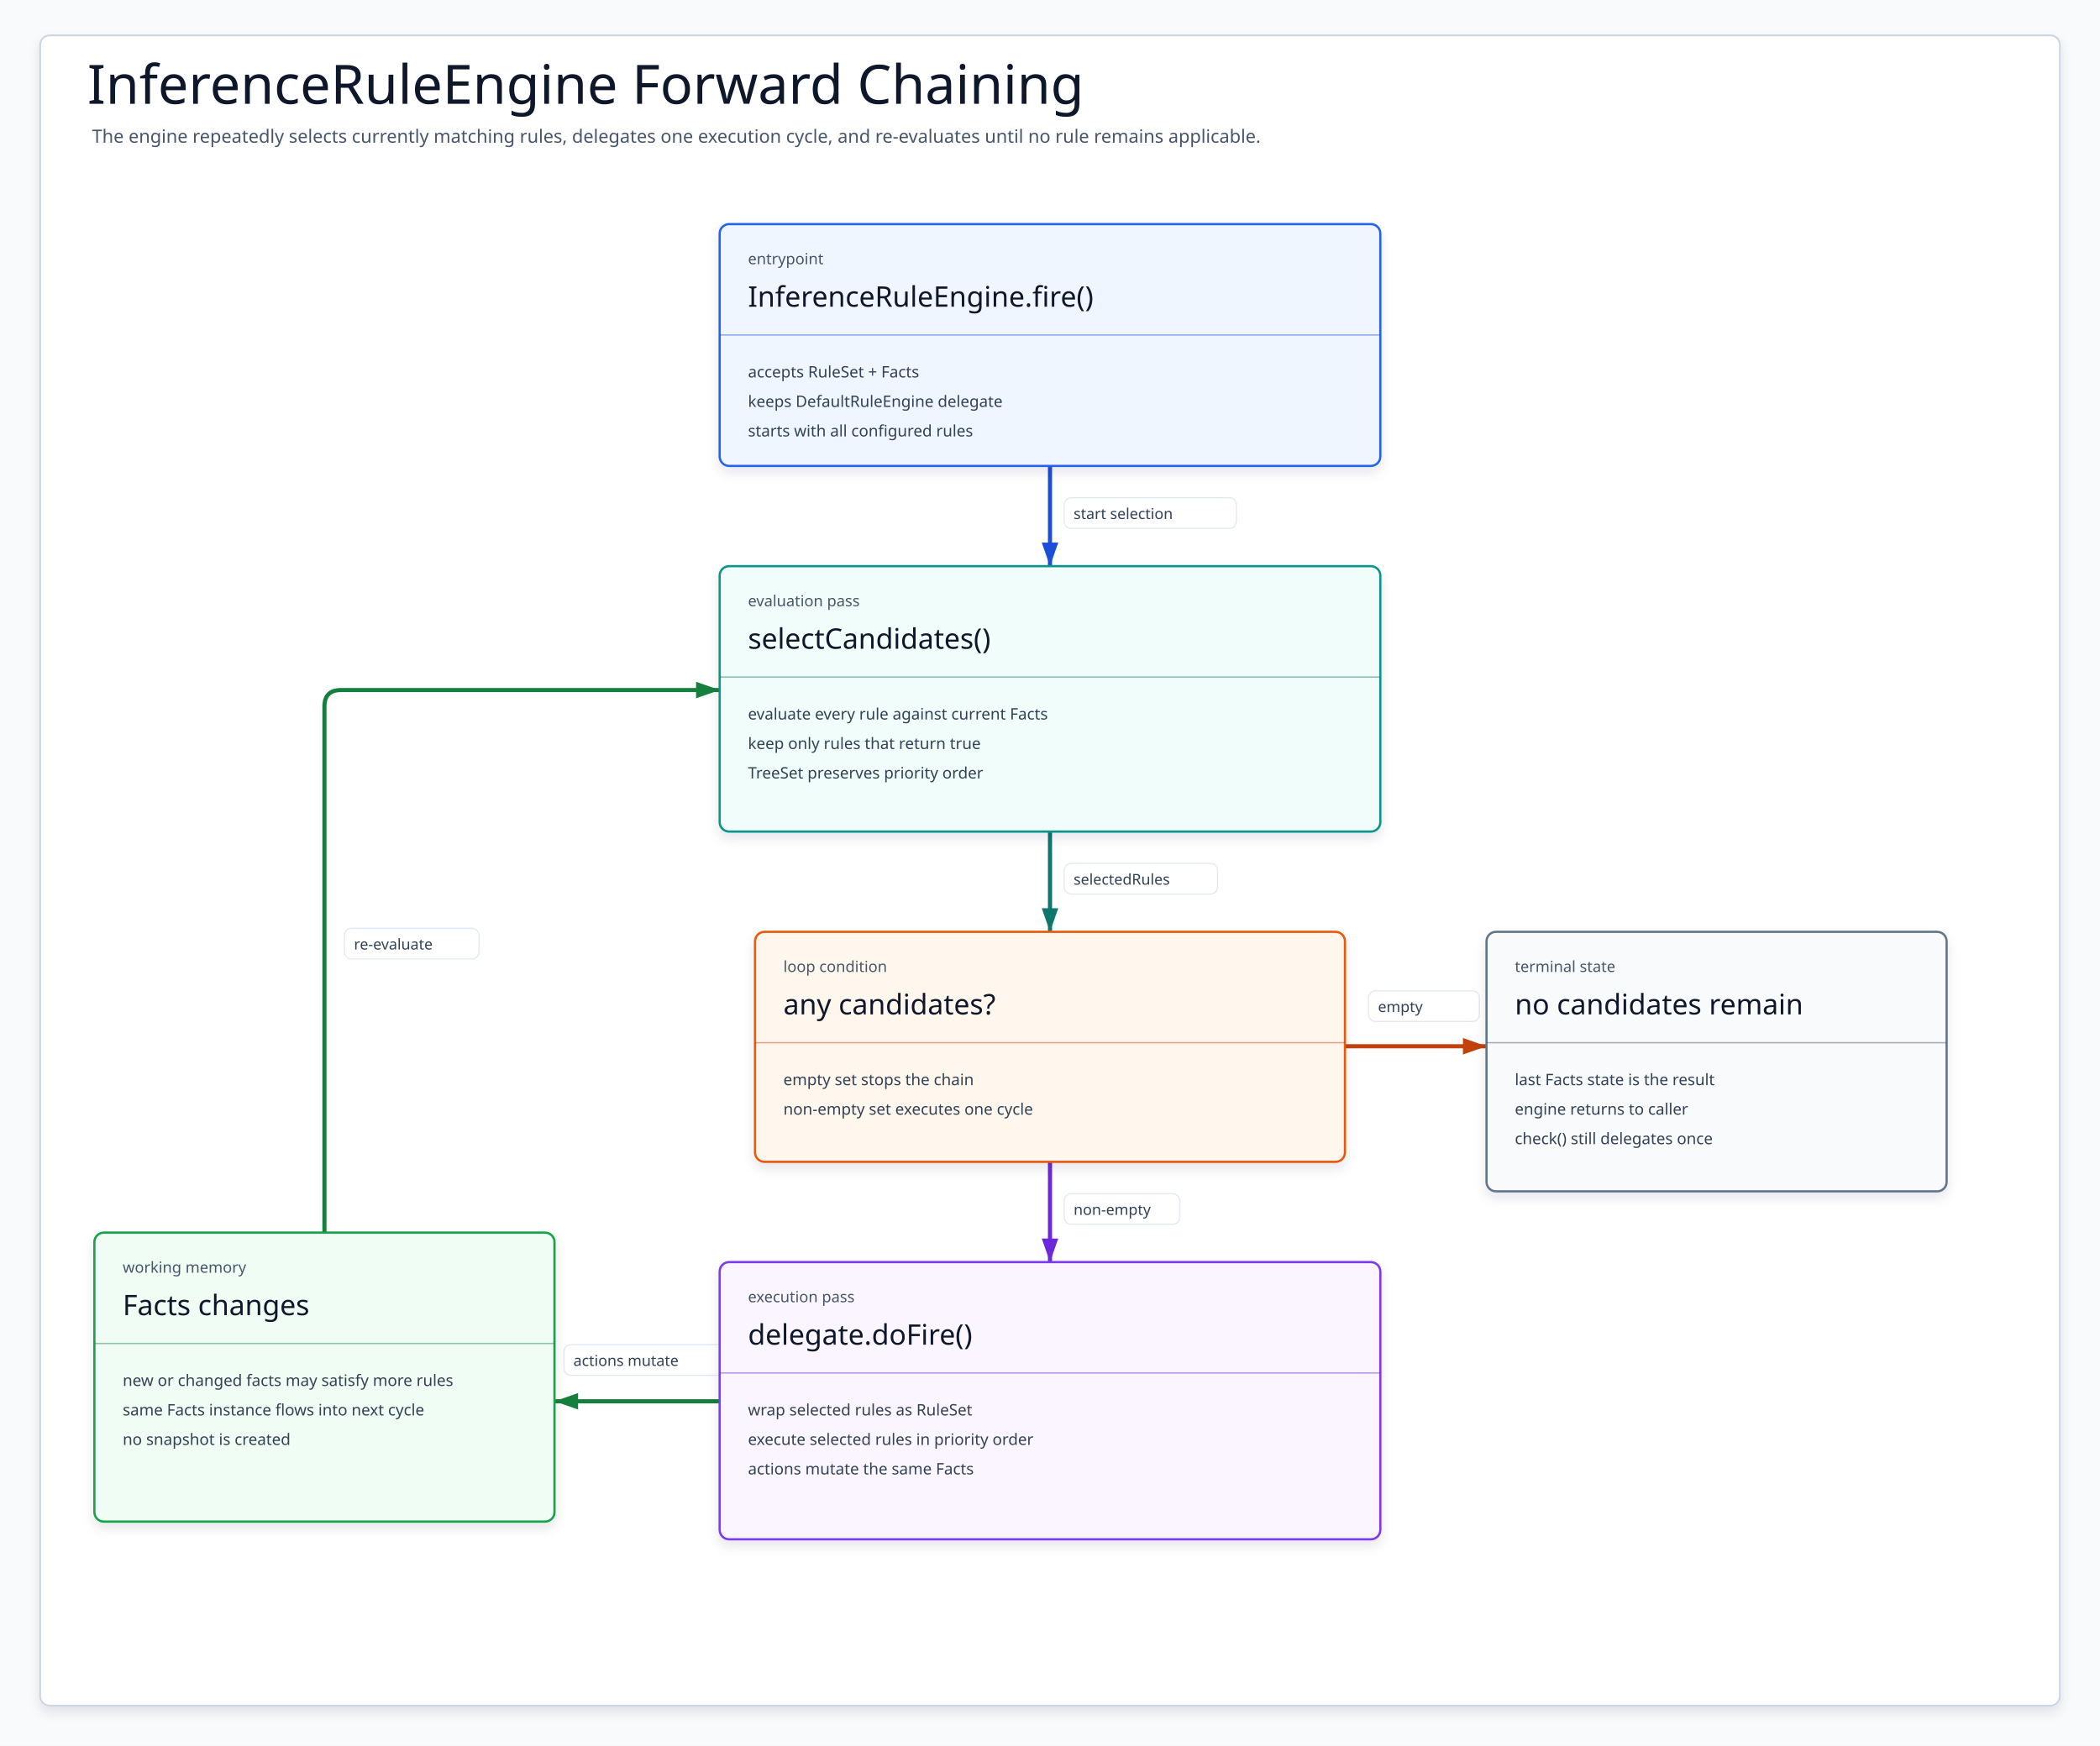
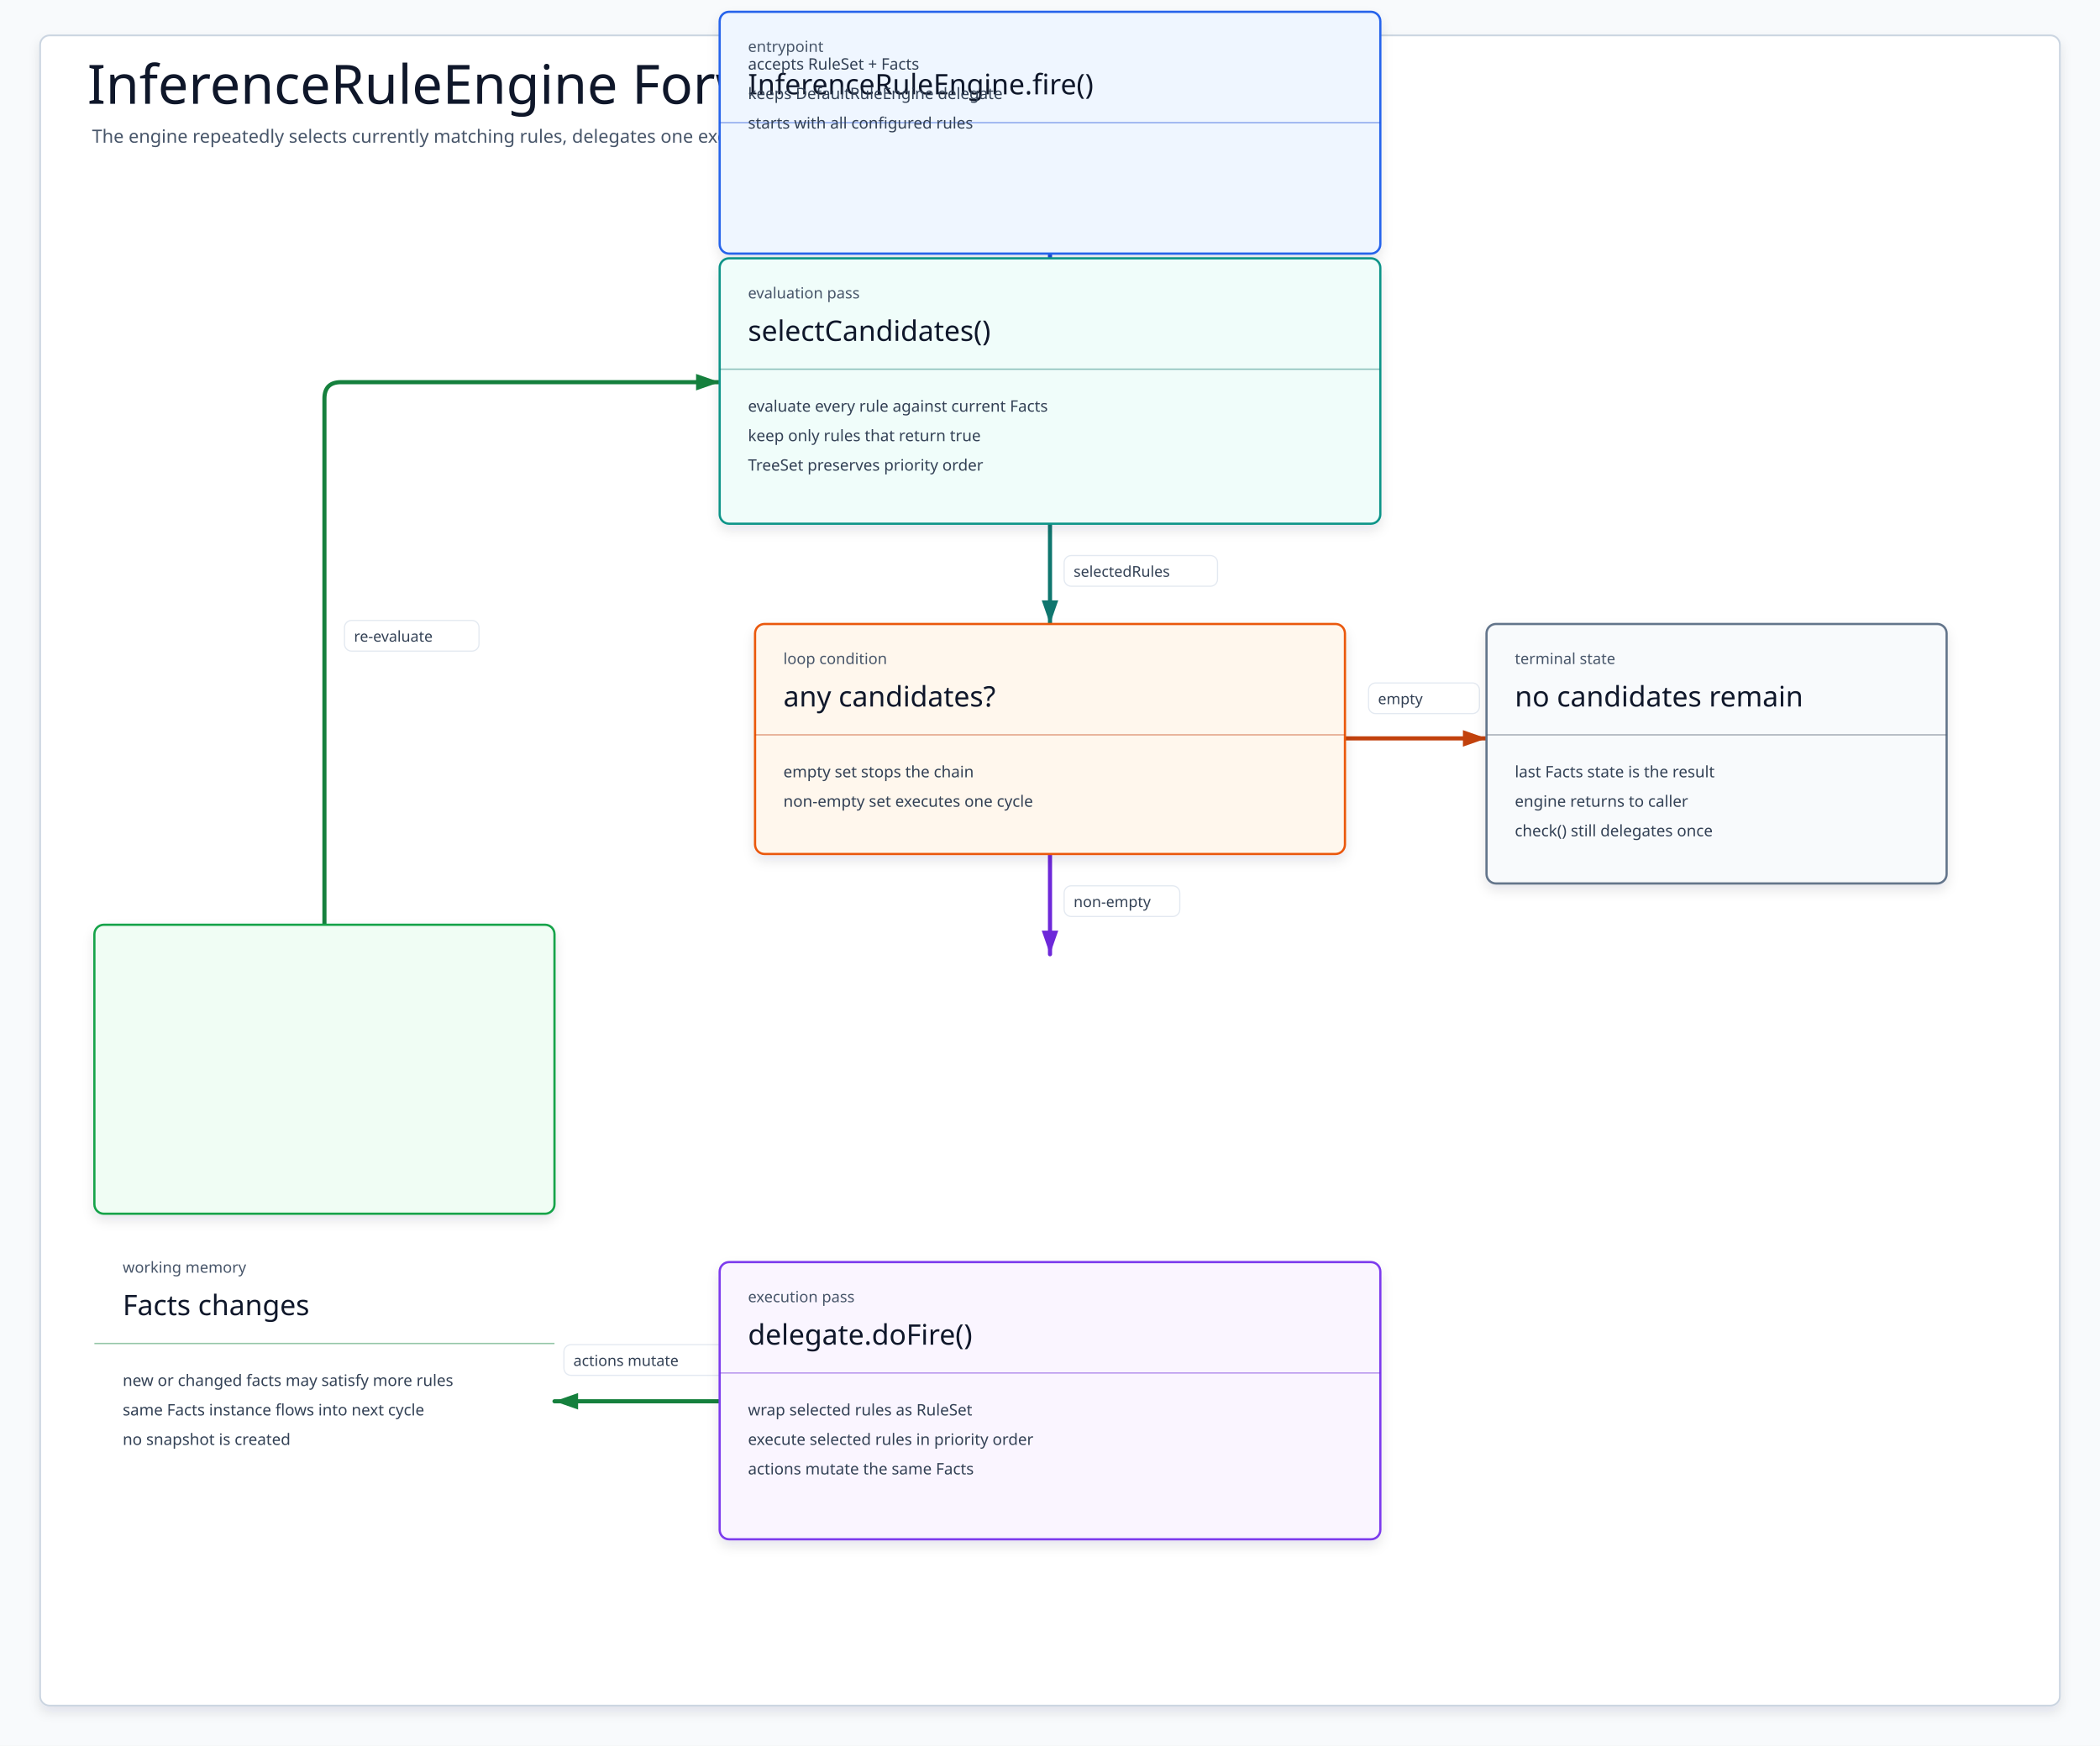
<svg xmlns="http://www.w3.org/2000/svg" width="1780" height="1480" viewBox="0 0 1780 1480" role="img" aria-label="InferenceRuleEngine forward chaining">
  <defs>
    <filter id="softShadow" x="-8%" y="-10%" width="116%" height="124%">
      <feDropShadow dx="0" dy="5" stdDeviation="5" flood-color="#0F172A" flood-opacity=".10" />
    </filter>
    <marker id="arrow-input" markerWidth="24" markerHeight="18" refX="22" refY="9" orient="auto" markerUnits="userSpaceOnUse">
      <path d="M2 2 L22 9 L2 16 Z" fill="#1D4ED8" />
    </marker>
    <marker id="arrow-loop" markerWidth="24" markerHeight="18" refX="22" refY="9" orient="auto" markerUnits="userSpaceOnUse">
      <path d="M2 2 L22 9 L2 16 Z" fill="#0F766E" />
    </marker>
    <marker id="arrow-exec" markerWidth="24" markerHeight="18" refX="22" refY="9" orient="auto" markerUnits="userSpaceOnUse">
      <path d="M2 2 L22 9 L2 16 Z" fill="#6D28D9" />
    </marker>
    <marker id="arrow-facts" markerWidth="24" markerHeight="18" refX="22" refY="9" orient="auto" markerUnits="userSpaceOnUse">
      <path d="M2 2 L22 9 L2 16 Z" fill="#15803D" />
    </marker>
    <marker id="arrow-stop" markerWidth="24" markerHeight="18" refX="22" refY="9" orient="auto" markerUnits="userSpaceOnUse">
      <path d="M2 2 L22 9 L2 16 Z" fill="#C2410C" />
    </marker>
    <marker id="arrow-out" markerWidth="24" markerHeight="18" refX="22" refY="9" orient="auto" markerUnits="userSpaceOnUse">
      <path d="M2 2 L22 9 L2 16 Z" fill="#475569" />
    </marker>
    <style>svg{font-family:"Architects Daughter","Comic Mono","Comic Sans MS",ui-sans-serif,system-ui,sans-serif}.canvas{fill:#F8FAFC}.frame{fill:#FFFFFF;stroke:#CBD5E1;stroke-width:1.5;filter:url(#softShadow)}.title{font-family:"Architects Daughter";font-size:46px;fill:#0F172A}.subtitle{font-family:"Comic Mono";font-size:15.5px;fill:#475569}.card{stroke-width:1.9;filter:url(#softShadow)}.kicker{font-family:"Comic Mono";font-size:13px;fill:#475569}.cardTitle{font-family:"Architects Daughter";font-size:24px;fill:#0F172A}.body{font-family:"Comic Mono";font-size:13.4px;fill:#334155}.divider{stroke-width:1.15;opacity:.45}.edge{fill:none;stroke-width:3.5;stroke-linecap:round;stroke-linejoin:round}.edgeLabelBg{fill:#fff;stroke:#E2E8F0;stroke-width:1;opacity:.95}.edgeLabel{font-family:"Comic Mono";font-size:12.7px;fill:#334155}</style>
  </defs>
  <rect class="canvas" width="1780" height="1480" />
  <rect class="frame" x="34" y="30" width="1712" height="1416" rx="8" />
  <text class="title" x="74" y="88">InferenceRuleEngine Forward Chaining</text>
  <text class="subtitle" x="78" y="121">The engine repeatedly selects currently matching rules, delegates one execution cycle, and re-evaluates until no rule remains applicable.</text>
  <g id="edges">
-     <path class="edge" d="M890 395 L890 480" stroke="#1D4ED8" marker-end="url(#arrow-input)" />
-     <rect class="edgeLabelBg" x="902" y="422" width="146" height="26" rx="6" />
-     <text class="edgeLabel" x="910" y="440">start selection</text>
-     <path class="edge" d="M890 705 L890 790" stroke="#0F766E" marker-end="url(#arrow-loop)" />
-     <rect class="edgeLabelBg" x="902" y="732" width="130" height="26" rx="6" />
-     <text class="edgeLabel" x="910" y="750">selectedRules</text>
-     <path class="edge" d="M890 985 L890 1070" stroke="#6D28D9" marker-end="url(#arrow-exec)" />
-     <rect class="edgeLabelBg" x="902" y="1012" width="98" height="26" rx="6" />
-     <text class="edgeLabel" x="910" y="1030">non-empty</text>
+     <path class="edge" d="M890 134 L890 219" stroke="#1D4ED8" marker-end="url(#arrow-input)" />
+     <rect class="edgeLabelBg" x="902" y="161" width="146" height="26" rx="6" />
+     <text class="edgeLabel" x="910" y="179">start selection</text>
+     <path class="edge" d="M890 444 L890 529" stroke="#0F766E" marker-end="url(#arrow-loop)" />
+     <rect class="edgeLabelBg" x="902" y="471" width="130" height="26" rx="6" />
+     <text class="edgeLabel" x="910" y="489">selectedRules</text>
+     <path class="edge" d="M890 724 L890 809" stroke="#6D28D9" marker-end="url(#arrow-exec)" />
+     <rect class="edgeLabelBg" x="902" y="751" width="98" height="26" rx="6" />
+     <text class="edgeLabel" x="910" y="769">non-empty</text>
    <path class="edge" d="M610 1188 L470 1188" stroke="#15803D" marker-end="url(#arrow-facts)" />
    <rect class="edgeLabelBg" x="478" y="1140" width="138" height="26" rx="6" />
    <text class="edgeLabel" x="486" y="1158">actions mutate</text>
-     <path class="edge" d="M 275 1045 L 275 599 Q 275 585 289 585 L 610 585" stroke="#15803D" marker-end="url(#arrow-facts)" stroke-linecap="round" stroke-linejoin="round" />
-     <rect class="edgeLabelBg" x="292" y="787" width="114" height="26" rx="6" />
-     <text class="edgeLabel" x="300" y="805">re-evaluate</text>
-     <path class="edge" d="M1140 887 L1260 887" stroke="#C2410C" marker-end="url(#arrow-stop)" />
-     <rect class="edgeLabelBg" x="1160" y="840" width="94" height="26" rx="6" />
-     <text class="edgeLabel" x="1168" y="858">empty</text>
+     <path class="edge" d="M 275 784 L 275 338 Q 275 324 289 324 L 610 324" stroke="#15803D" marker-end="url(#arrow-facts)" stroke-linecap="round" stroke-linejoin="round" />
+     <rect class="edgeLabelBg" x="292" y="526" width="114" height="26" rx="6" />
+     <text class="edgeLabel" x="300" y="544">re-evaluate</text>
+     <path class="edge" d="M1140 626 L1260 626" stroke="#C2410C" marker-end="url(#arrow-stop)" />
+     <rect class="edgeLabelBg" x="1160" y="579" width="94" height="26" rx="6" />
+     <text class="edgeLabel" x="1168" y="597">empty</text>
  </g>
  <g id="cards">
    <g id="start">
-       <rect class="card" x="610" y="190" width="560" height="205" rx="8" fill="#EFF6FF" stroke="#2563EB" />
-       <text class="kicker" x="634" y="224">entrypoint</text>
-       <text class="cardTitle" x="634" y="260">InferenceRuleEngine.fire()</text>
-       <path class="divider" d="M610 284H1170" stroke="#1D4ED8" />
-       <text class="body" x="634" y="320">accepts RuleSet + Facts</text>
-       <text class="body" x="634" y="345">keeps DefaultRuleEngine delegate</text>
-       <text class="body" x="634" y="370">starts with all configured rules</text>
+       <rect class="card" x="610" y="10" width="560" height="205" rx="8" fill="#EFF6FF" stroke="#2563EB" />
+       <text class="kicker" x="634" y="44">entrypoint</text>
+       <text class="cardTitle" x="634" y="80">InferenceRuleEngine.fire()</text>
+       <path class="divider" d="M610 104H1170" stroke="#1D4ED8" />
+       <text class="body" x="634" y="59">accepts RuleSet + Facts</text>
+       <text class="body" x="634" y="84">keeps DefaultRuleEngine delegate</text>
+       <text class="body" x="634" y="109">starts with all configured rules</text>
    </g>
    <g id="select">
-       <rect class="card" x="610" y="480" width="560" height="225" rx="8" fill="#F0FDFA" stroke="#0D9488" />
-       <text class="kicker" x="634" y="514">evaluation pass</text>
-       <text class="cardTitle" x="634" y="550">selectCandidates()</text>
-       <path class="divider" d="M610 574H1170" stroke="#0F766E" />
-       <text class="body" x="634" y="610">evaluate every rule against current Facts</text>
-       <text class="body" x="634" y="635">keep only rules that return true</text>
-       <text class="body" x="634" y="660">TreeSet preserves priority order</text>
+       <rect class="card" x="610" y="219" width="560" height="225" rx="8" fill="#F0FDFA" stroke="#0D9488" />
+       <text class="kicker" x="634" y="253">evaluation pass</text>
+       <text class="cardTitle" x="634" y="289">selectCandidates()</text>
+       <path class="divider" d="M610 313H1170" stroke="#0F766E" />
+       <text class="body" x="634" y="349">evaluate every rule against current Facts</text>
+       <text class="body" x="634" y="374">keep only rules that return true</text>
+       <text class="body" x="634" y="399">TreeSet preserves priority order</text>
    </g>
    <g id="any">
-       <rect class="card" x="640" y="790" width="500" height="195" rx="8" fill="#FFF7ED" stroke="#EA580C" />
-       <text class="kicker" x="664" y="824">loop condition</text>
-       <text class="cardTitle" x="664" y="860">any candidates?</text>
-       <path class="divider" d="M640 884H1140" stroke="#C2410C" />
-       <text class="body" x="664" y="920">empty set stops the chain</text>
-       <text class="body" x="664" y="945">non-empty set executes one cycle</text>
+       <rect class="card" x="640" y="529" width="500" height="195" rx="8" fill="#FFF7ED" stroke="#EA580C" />
+       <text class="kicker" x="664" y="563">loop condition</text>
+       <text class="cardTitle" x="664" y="599">any candidates?</text>
+       <path class="divider" d="M640 623H1140" stroke="#C2410C" />
+       <text class="body" x="664" y="659">empty set stops the chain</text>
+       <text class="body" x="664" y="684">non-empty set executes one cycle</text>
    </g>
    <g id="fire">
      <rect class="card" x="610" y="1070" width="560" height="235" rx="8" fill="#FAF5FF" stroke="#7C3AED" />
      <text class="kicker" x="634" y="1104">execution pass</text>
      <text class="cardTitle" x="634" y="1140">delegate.doFire()</text>
      <path class="divider" d="M610 1164H1170" stroke="#6D28D9" />
      <text class="body" x="634" y="1200">wrap selected rules as RuleSet</text>
      <text class="body" x="634" y="1225">execute selected rules in priority order</text>
      <text class="body" x="634" y="1250">actions mutate the same Facts</text>
    </g>
    <g id="facts">
-       <rect class="card" x="80" y="1045" width="390" height="245" rx="8" fill="#F0FDF4" stroke="#16A34A" />
+       <rect class="card" x="80" y="784" width="390" height="245" rx="8" fill="#F0FDF4" stroke="#16A34A" />
      <text class="kicker" x="104" y="1079">working memory</text>
      <text class="cardTitle" x="104" y="1115">Facts changes</text>
      <path class="divider" d="M80 1139H470" stroke="#15803D" />
      <text class="body" x="104" y="1175">new or changed facts may satisfy more rules</text>
      <text class="body" x="104" y="1200">same Facts instance flows into next cycle</text>
      <text class="body" x="104" y="1225">no snapshot is created</text>
    </g>
    <g id="done">
-       <rect class="card" x="1260" y="790" width="390" height="220" rx="8" fill="#F8FAFC" stroke="#64748B" />
-       <text class="kicker" x="1284" y="824">terminal state</text>
-       <text class="cardTitle" x="1284" y="860">no candidates remain</text>
-       <path class="divider" d="M1260 884H1650" stroke="#475569" />
-       <text class="body" x="1284" y="920">last Facts state is the result</text>
-       <text class="body" x="1284" y="945">engine returns to caller</text>
-       <text class="body" x="1284" y="970">check() still delegates once</text>
+       <rect class="card" x="1260" y="529" width="390" height="220" rx="8" fill="#F8FAFC" stroke="#64748B" />
+       <text class="kicker" x="1284" y="563">terminal state</text>
+       <text class="cardTitle" x="1284" y="599">no candidates remain</text>
+       <path class="divider" d="M1260 623H1650" stroke="#475569" />
+       <text class="body" x="1284" y="659">last Facts state is the result</text>
+       <text class="body" x="1284" y="684">engine returns to caller</text>
+       <text class="body" x="1284" y="709">check() still delegates once</text>
    </g>
  </g>
</svg>
